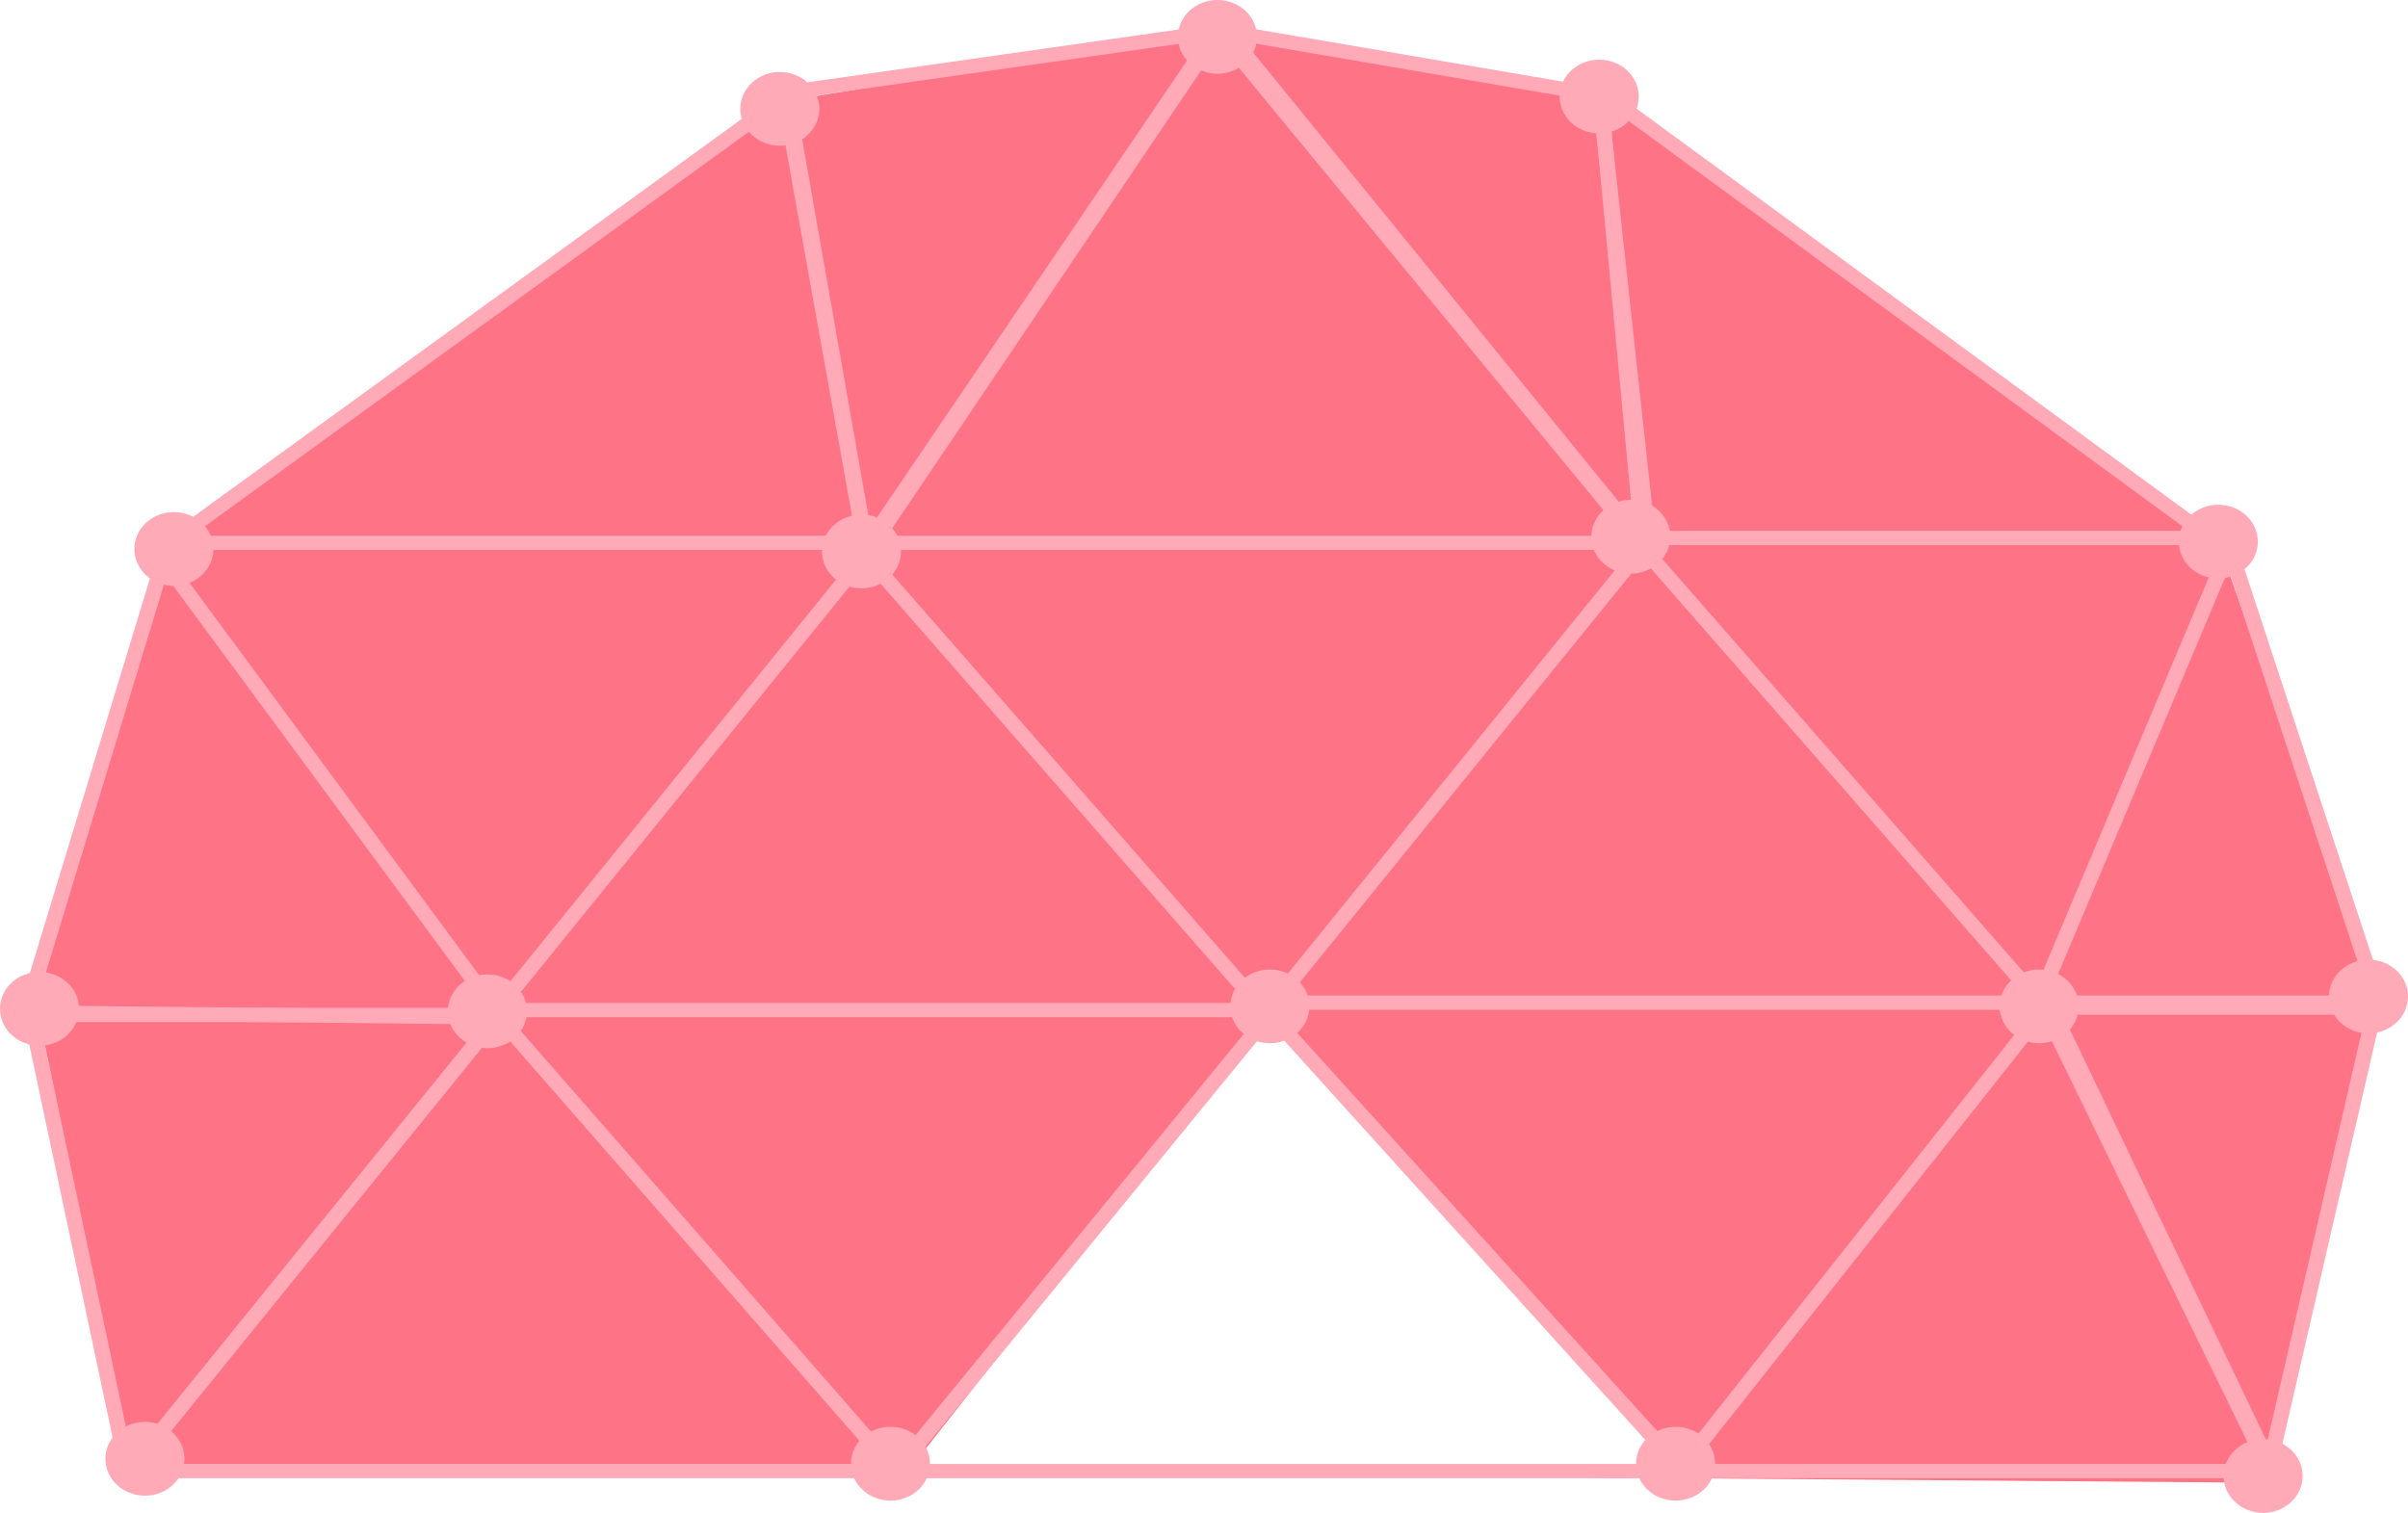
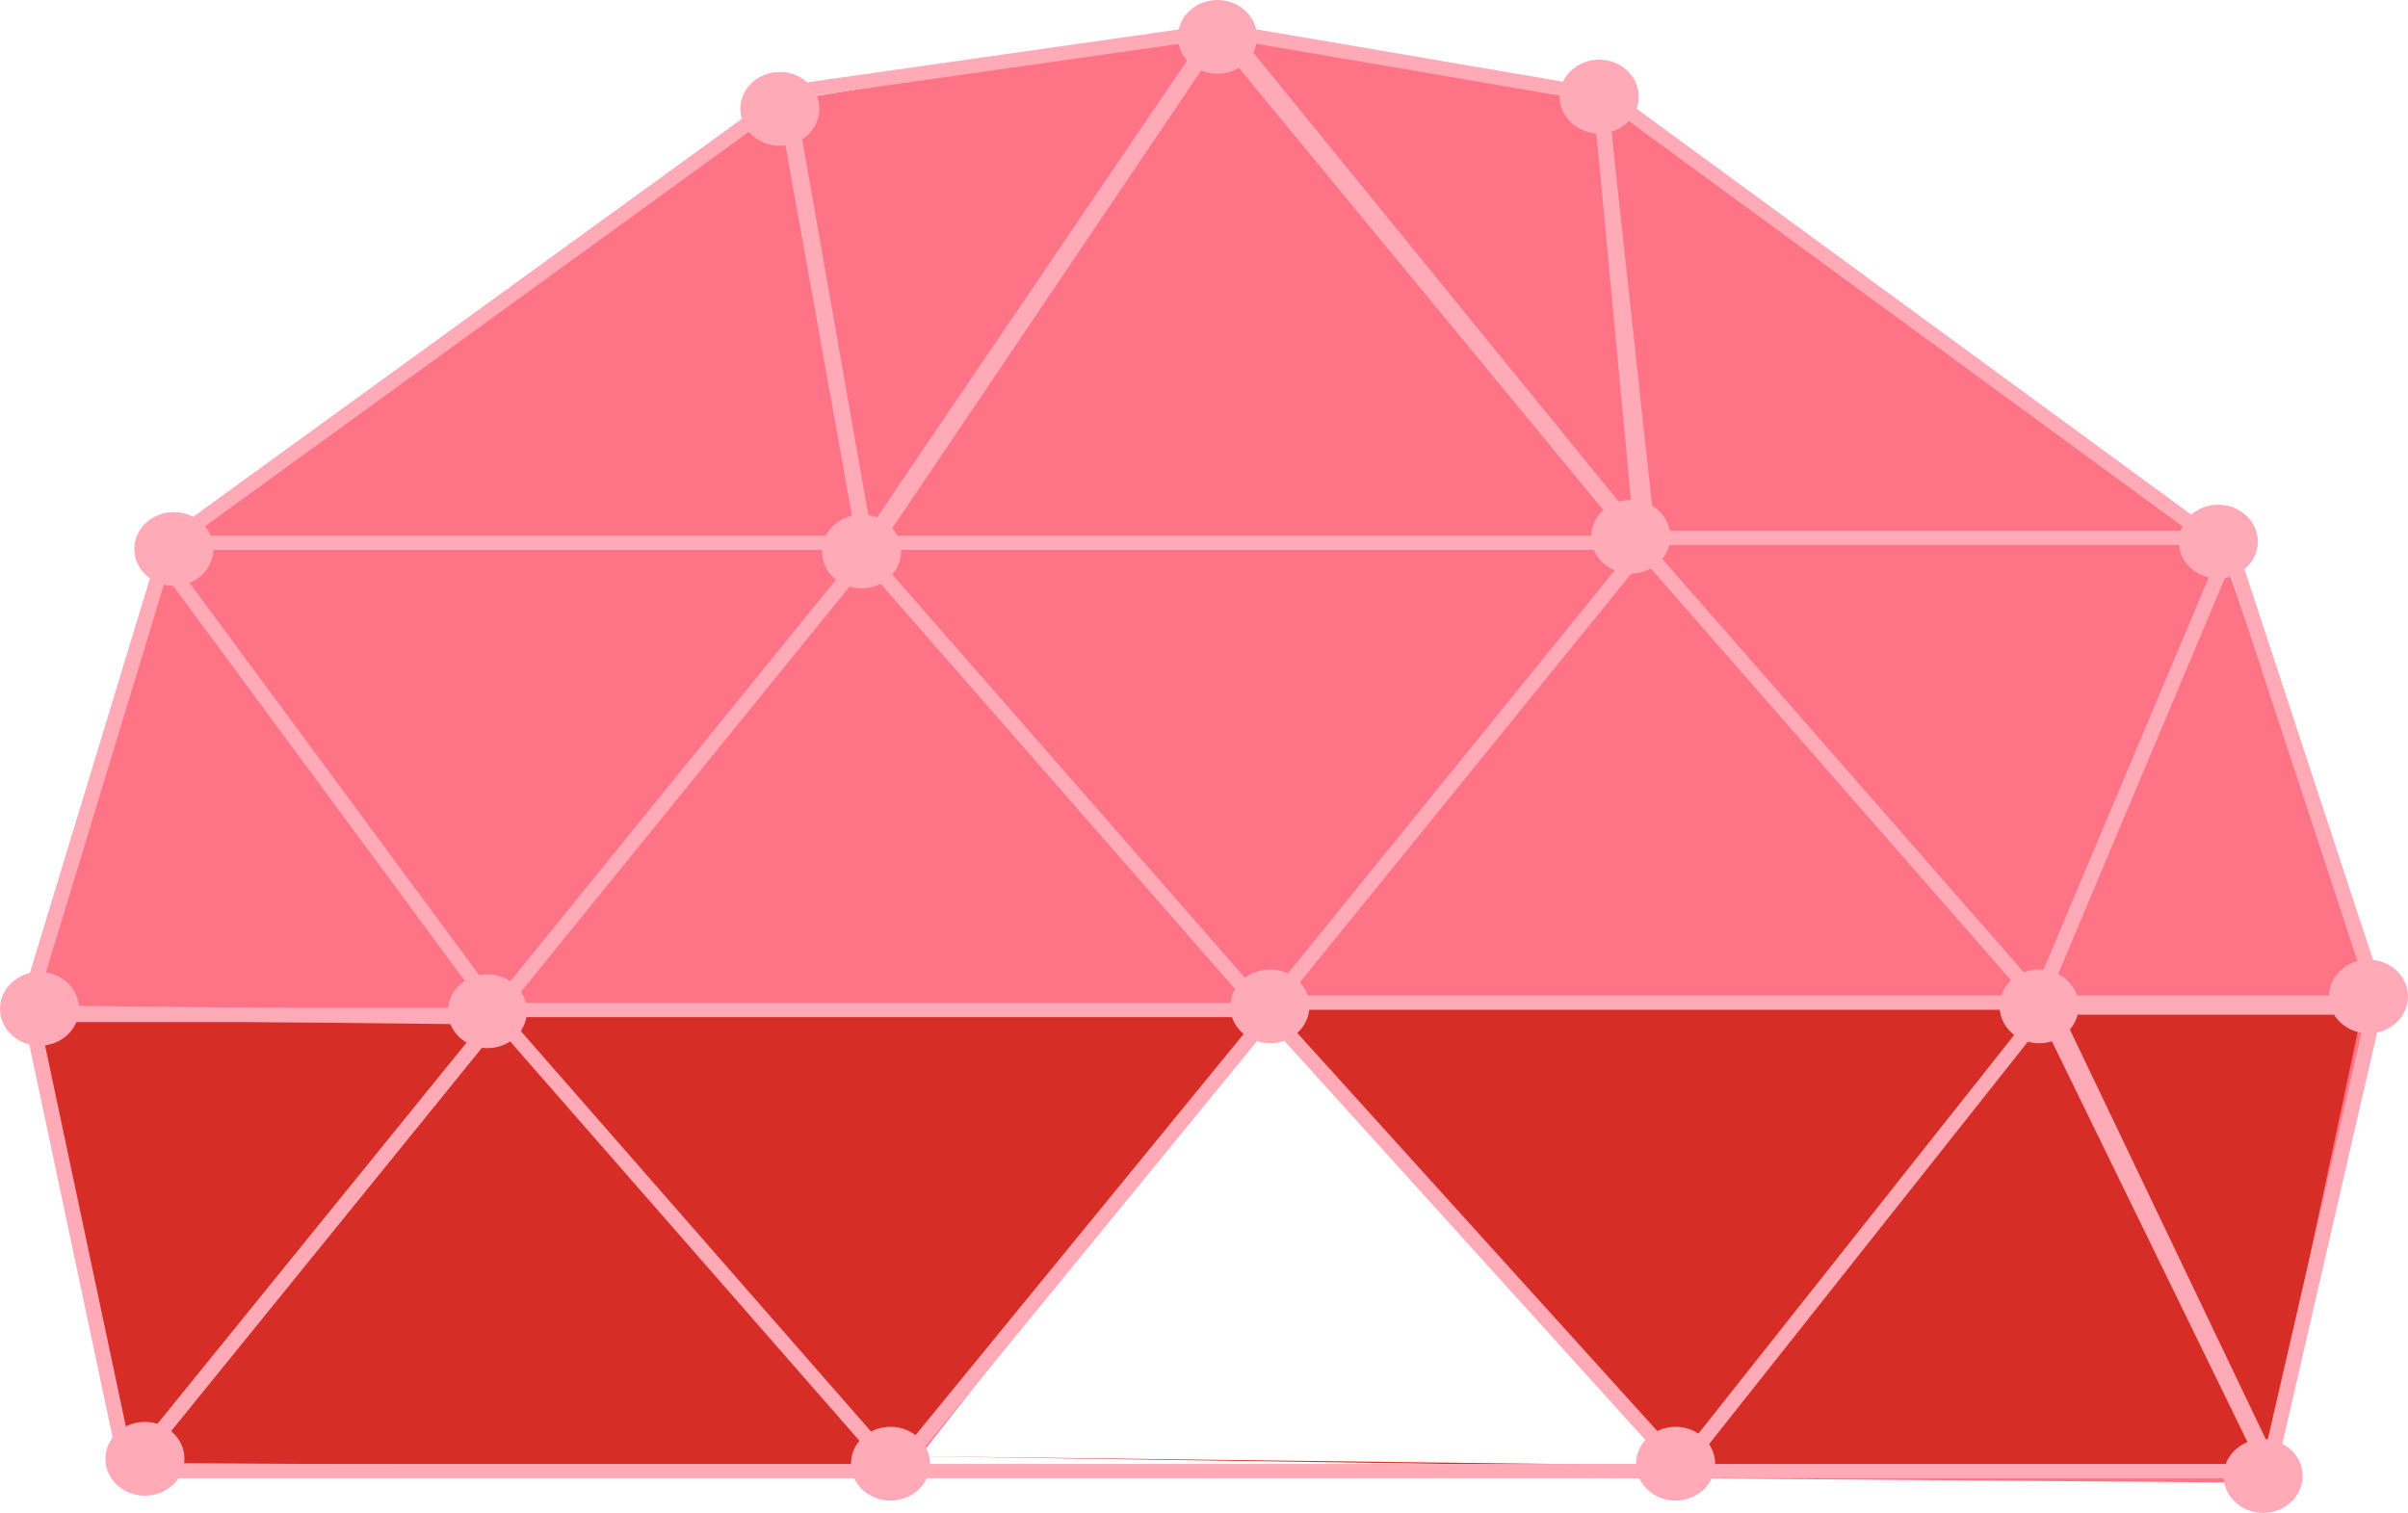
<svg xmlns="http://www.w3.org/2000/svg" width="91.723mm" height="57.634mm" viewBox="0 0 91.723 57.634" version="1.1" id="svg5">
  <defs id="defs2" />
  <g id="layer1" transform="translate(-452.1699,-239.1102)">
    <g id="g11802-1" transform="matrix(0.6379366,0,0,0.5954627,250.2663,268.1408)" style="stroke-width:0.912;stroke-dasharray:none">
      <path id="path12202" style="fill:#ff7387;fill-opacity:1;stroke:none;stroke-width:1.136;stroke-linecap:round;stroke-linejoin:round;stroke-dasharray:none;stroke-opacity:1" d="m 389.252,-46.786 -25.892,4.496 -36.658,27.908 -8.138,29.324 5.756,30.117 127.476,1.05 6.816,-30.729 -9.847,-30.027 -36.344,-27.745 z m 3.266,62.431 24.403,29.973 -46.265,-0.174 z" />
+       <path id="path12202-8" style="fill:#d62d26;fill-opacity:1;stroke:none;stroke-width:1.136;stroke-linecap:round;stroke-linejoin:round;stroke-dasharray:none;stroke-opacity:1" d="m 318.443,16.344 6.03,28.458 45.381,0.461 22.258,-29.077 z m 49.938,28.84 2.061,-0.076 0.101,-0.708 z m 2.162,-0.784 81.112,1.058 6.043,-30.298 -65.307,0.552 24.463,29.412 z" />
      <path style="fill:none;fill-opacity:1;stroke:#ffaab6;stroke-width:0.912;stroke-linecap:round;stroke-linejoin:round;stroke-dasharray:none;stroke-opacity:1" d="m 346.226,16.259 -22.023,29.102 45.777,-10e-7 z" id="path11472-7" />
      <path style="fill:none;fill-opacity:1;stroke:#ffaab6;stroke-width:0.912;stroke-linecap:round;stroke-linejoin:round;stroke-dasharray:none;stroke-opacity:1" d="m 318.304,16.023 5.82,29.417 22.023,-29.102 z" id="path11472-28-3" />
      <path style="fill:none;fill-opacity:1;stroke:#ffaab6;stroke-width:0.912;stroke-linecap:round;stroke-linejoin:round;stroke-dasharray:none;stroke-opacity:1" d="m 438.96,15.708 13.057,29.26 6.292,-29.26 z" id="path11472-58-3" />
      <path style="fill:none;fill-opacity:1;stroke:#ffaab6;stroke-width:0.912;stroke-linecap:round;stroke-linejoin:round;stroke-dasharray:none;stroke-opacity:1" d="m 368.171,-13.237 -22.023,29.102 45.777,-1e-6 z" id="path11472-06-2" />
      <path style="fill:none;fill-opacity:1;stroke:#ffaab6;stroke-width:0.912;stroke-linecap:round;stroke-linejoin:round;stroke-dasharray:none;stroke-opacity:1" d="m 414.577,-13.708 -22.023,29.102 45.777,-10e-7 z" id="path11472-3-0" />
      <path style="fill:none;fill-opacity:1;stroke:#ffaab6;stroke-width:0.912;stroke-linecap:round;stroke-linejoin:round;stroke-dasharray:none;stroke-opacity:1" d="m 449.614,-13.708 -11.44,29.102 20.377,-10e-7 z" id="path11472-5-7" />
      <path style="fill:none;fill-opacity:1;stroke:#ffaab6;stroke-width:0.912;stroke-linecap:round;stroke-linejoin:round;stroke-dasharray:none;stroke-opacity:1" d="m 326.255,-12.922 -8.265,29.102 28.315,-1e-6 z" id="path11472-2-6" />
      <path style="fill:none;fill-opacity:1;stroke:#ffaab6;stroke-width:0.912;stroke-linecap:round;stroke-linejoin:round;stroke-dasharray:none;stroke-opacity:1" d="m 392.318,16.102 -22.338,29.26 47.035,-1e-6 z" id="path11472-0-3" />
      <path style="fill:none;fill-opacity:1;stroke:#ffaab6;stroke-width:0.912;stroke-linecap:round;stroke-linejoin:round;stroke-dasharray:none;stroke-opacity:1" d="m 438.567,15.787 -21.866,29.574 35.337,-10e-7 z" id="path11472-8-1" />
      <path style="fill:none;fill-opacity:1;stroke:#ffaab6;stroke-width:0.912;stroke-linecap:round;stroke-linejoin:round;stroke-dasharray:none;stroke-opacity:1" d="m 389.25,-46.743 -20.608,32.72 45.777,-10e-7 z" id="path11472-4-9" />
      <path style="fill:none;fill-opacity:1;stroke:#ffaab6;stroke-width:0.912;stroke-linecap:round;stroke-linejoin:round;stroke-dasharray:none;stroke-opacity:1" d="m 411.987,-42.968 2.905,28.63 33.606,-10e-7 z" id="path11472-9-2" />
      <path style="fill:none;fill-opacity:1;stroke:#ffaab6;stroke-width:0.912;stroke-linecap:round;stroke-linejoin:round;stroke-dasharray:none;stroke-opacity:1" d="m 363.467,-42.653 -36.84,28.63 41.544,-10e-7 z" id="path11472-03-2" />
      <path style="fill:none;fill-opacity:1;stroke:#ffaab6;stroke-width:0.912;stroke-linecap:round;stroke-linejoin:round;stroke-dasharray:none;stroke-opacity:1" d="m 389.093,-46.743 -25.799,3.933 4.877,29.102 z" id="path11472-1-5" />
      <path style="fill:none;fill-opacity:1;stroke:#ffaab6;stroke-width:0.912;stroke-linecap:round;stroke-linejoin:round;stroke-dasharray:none;stroke-opacity:1" d="m 412.06,-42.653 -22.338,-4.09 24.855,32.72 z" id="path11472-00-7" />
      <g id="g50193">
        <circle style="fill:#ffaab6;fill-opacity:1;stroke:none;stroke-width:0.912;stroke-linecap:round;stroke-linejoin:round;stroke-dasharray:none;stroke-opacity:1" id="path11506-8" cx="369.665" cy="44.889" r="2.36" />
        <circle style="fill:#ffaab6;fill-opacity:1;stroke:none;stroke-width:0.912;stroke-linecap:round;stroke-linejoin:round;stroke-dasharray:none;stroke-opacity:1" id="path11506-6-293" cx="416.544" cy="44.889" r="2.36" />
        <circle style="fill:#ffaab6;fill-opacity:1;stroke:none;stroke-width:0.912;stroke-linecap:round;stroke-linejoin:round;stroke-dasharray:none;stroke-opacity:1" id="path11506-6-3-1" cx="438.252" cy="15.63" r="2.36" />
        <circle style="fill:#ffaab6;fill-opacity:1;stroke:none;stroke-width:0.912;stroke-linecap:round;stroke-linejoin:round;stroke-dasharray:none;stroke-opacity:1" id="path11506-6-2-5" cx="392.318" cy="15.63" r="2.36" />
        <circle style="fill:#ffaab6;fill-opacity:1;stroke:none;stroke-width:0.912;stroke-linecap:round;stroke-linejoin:round;stroke-dasharray:none;stroke-opacity:1" id="path11506-6-6-7" cx="345.597" cy="15.944" r="2.36" />
        <circle style="fill:#ffaab6;fill-opacity:1;stroke:none;stroke-width:0.912;stroke-linecap:round;stroke-linejoin:round;stroke-dasharray:none;stroke-opacity:1" id="path11506-6-60-1" cx="367.935" cy="-13.472" r="2.36" />
        <circle style="fill:#ffaab6;fill-opacity:1;stroke:none;stroke-width:0.912;stroke-linecap:round;stroke-linejoin:round;stroke-dasharray:none;stroke-opacity:1" id="path11506-6-5-7" cx="326.877" cy="-13.63" r="2.36" />
        <circle style="fill:#ffaab6;fill-opacity:1;stroke:none;stroke-width:0.912;stroke-linecap:round;stroke-linejoin:round;stroke-dasharray:none;stroke-opacity:1" id="path11506-6-29-9" cx="318.854" cy="15.787" r="2.36" />
        <circle style="fill:#ffaab6;fill-opacity:1;stroke:none;stroke-width:0.912;stroke-linecap:round;stroke-linejoin:round;stroke-dasharray:none;stroke-opacity:1" id="path11506-6-8-1" cx="363.058" cy="-41.788" r="2.36" />
        <circle style="fill:#ffaab6;fill-opacity:1;stroke:none;stroke-width:0.912;stroke-linecap:round;stroke-linejoin:round;stroke-dasharray:none;stroke-opacity:1" id="path11506-6-9-4" cx="411.982" cy="-42.575" r="2.36" />
        <circle style="fill:#ffaab6;fill-opacity:1;stroke:none;stroke-width:0.912;stroke-linecap:round;stroke-linejoin:round;stroke-dasharray:none;stroke-opacity:1" id="path11506-6-0-9" cx="413.869" cy="-14.416" r="2.36" />
        <circle style="fill:#ffaab6;fill-opacity:1;stroke:none;stroke-width:0.912;stroke-linecap:round;stroke-linejoin:round;stroke-dasharray:none;stroke-opacity:1" id="path11506-6-68-2" cx="448.949" cy="-14.102" r="2.36" />
        <circle style="fill:#ffaab6;fill-opacity:1;stroke:none;stroke-width:0.912;stroke-linecap:round;stroke-linejoin:round;stroke-dasharray:none;stroke-opacity:1" id="path11506-6-1-5" cx="457.916" cy="15" r="2.36" />
        <circle style="fill:#ffaab6;fill-opacity:1;stroke:none;stroke-width:0.912;stroke-linecap:round;stroke-linejoin:round;stroke-dasharray:none;stroke-opacity:1" id="path11506-6-92-5" cx="325.147" cy="44.575" r="2.36" />
        <circle style="fill:#ffaab6;fill-opacity:1;stroke:none;stroke-width:0.912;stroke-linecap:round;stroke-linejoin:round;stroke-dasharray:none;stroke-opacity:1" id="path11506-6-88-2" cx="451.624" cy="45.676" r="2.36" />
        <circle style="fill:#ffaab6;fill-opacity:1;stroke:none;stroke-width:0.912;stroke-linecap:round;stroke-linejoin:round;stroke-dasharray:none;stroke-opacity:1" id="path11506-6-28-2" cx="389.188" cy="-46.393" r="2.36" />
      </g>
    </g>
  </g>
</svg>
